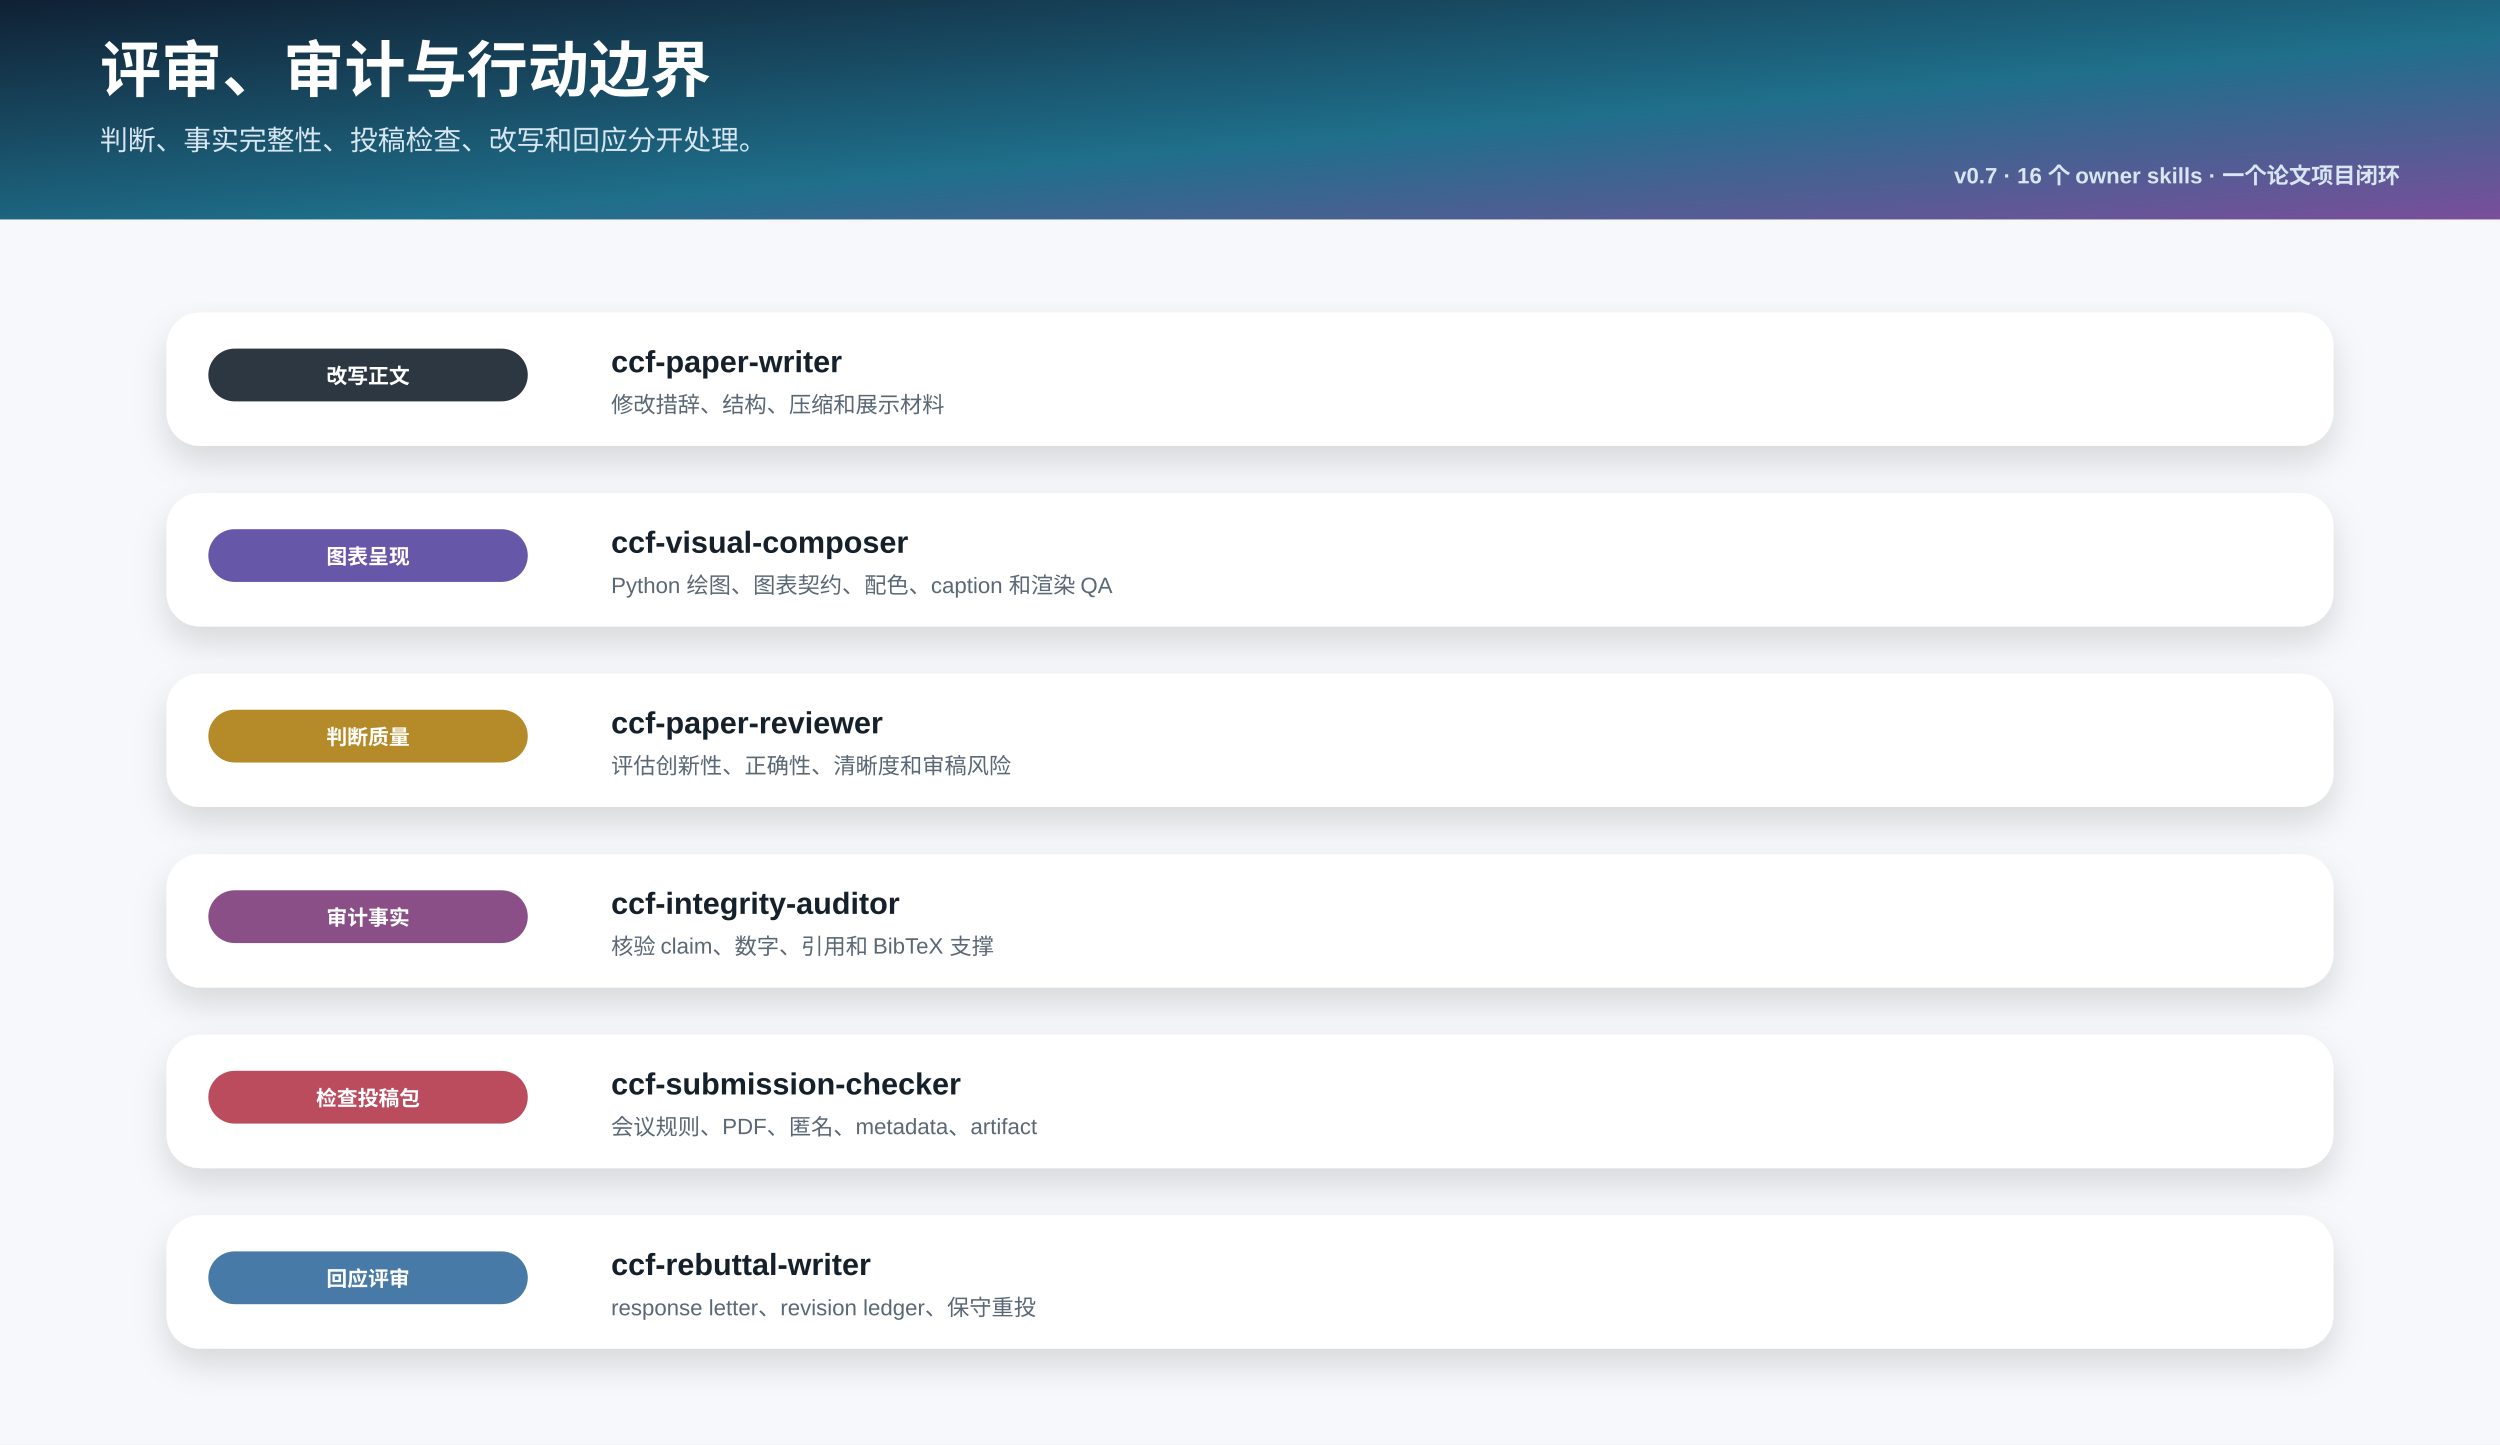
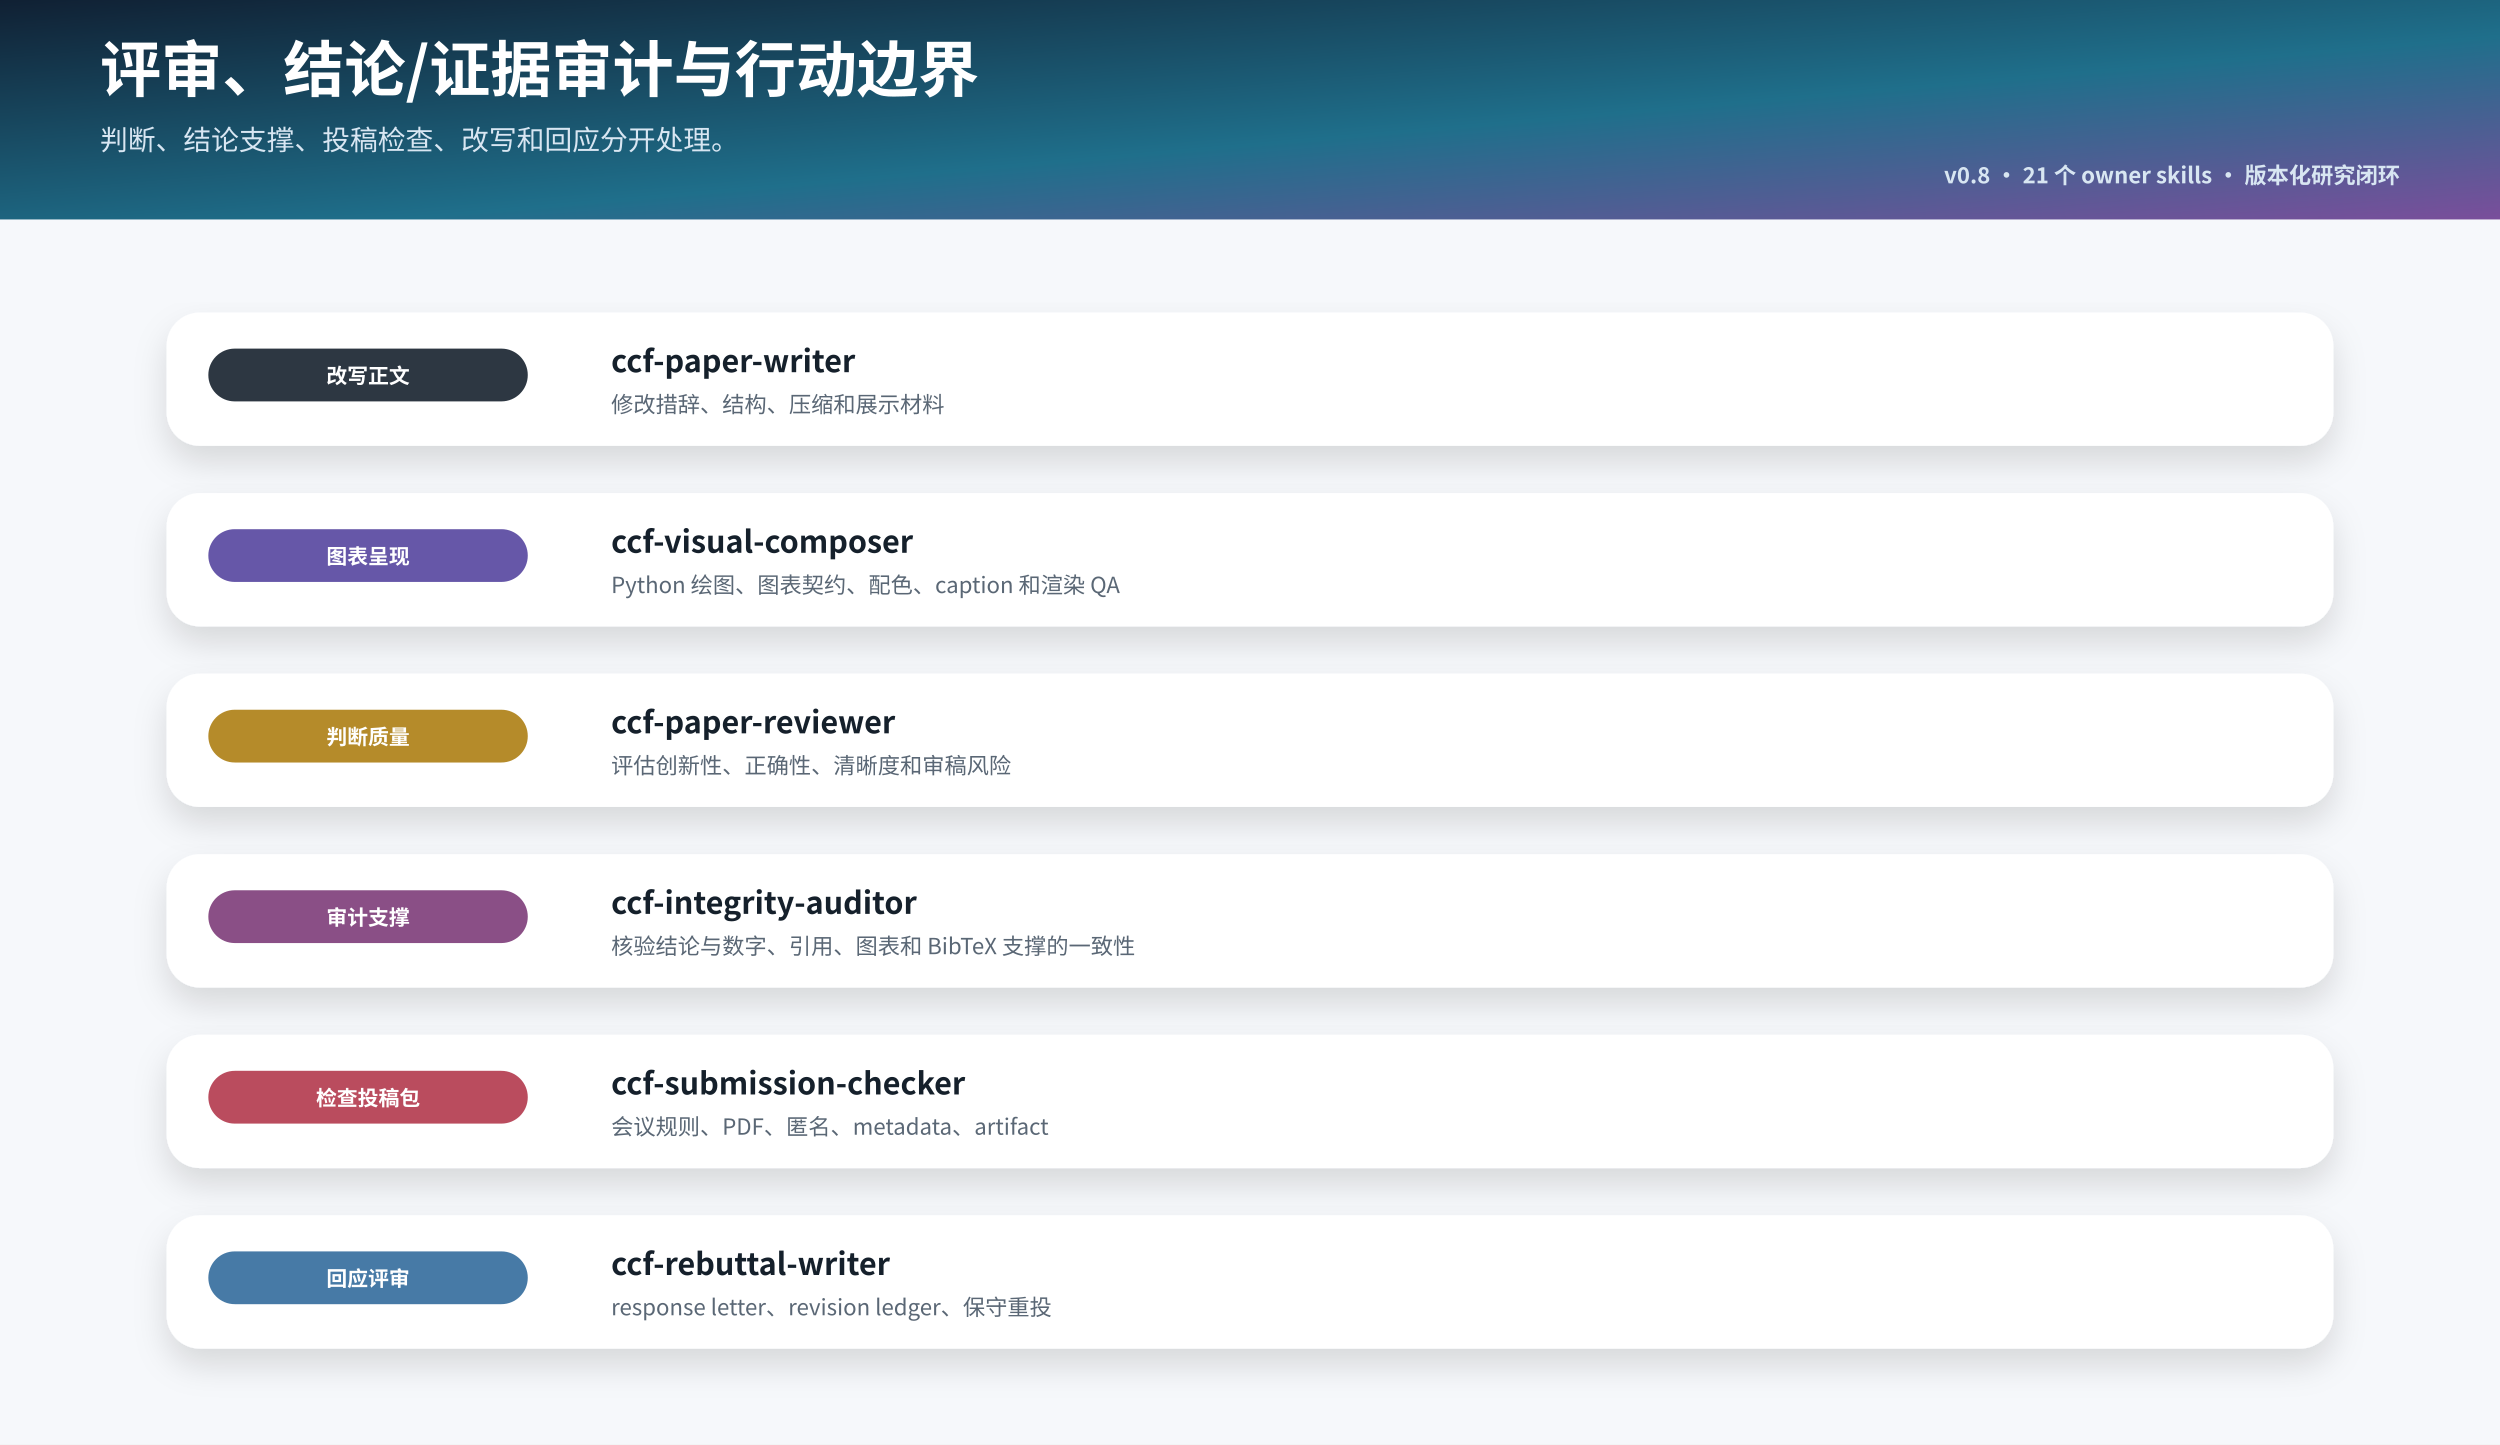
<svg xmlns="http://www.w3.org/2000/svg" width="1800" height="1040" viewBox="0 0 1800 1040">
  <defs>
    <linearGradient id="header" x1="0" y1="0" x2="1" y2="1">
      <stop offset="0" stop-color="#102033" />
      <stop offset="0.58" stop-color="#1F6F8B" />
      <stop offset="1" stop-color="#7A4E9B" />
    </linearGradient>
    <filter id="shadow" x="-20%" y="-20%" width="140%" height="160%">
      <feDropShadow dx="0" dy="12" stdDeviation="12" flood-color="#0B1826" flood-opacity="0.13" />
    </filter>
    <marker id="arrow" markerWidth="13" markerHeight="13" refX="11" refY="6.5" orient="auto">
      <path d="M2,2 L11,6.5 L2,11 Z" fill="#7B8794" />
    </marker>
  </defs>
-   <style>text{font-family:Microsoft YaHei, Segoe UI, Arial, sans-serif;dominant-baseline:auto} .mono{font-family:Consolas,Menlo,monospace}</style>
+   <style>text{font-family:'Droid Sans Fallback', 'Microsoft YaHei', 'PingFang SC', 'Noto Sans CJK SC', 'Segoe UI', Arial, sans-serif;dominant-baseline:auto} .mono{font-family:Consolas,Menlo,monospace}</style>
  <rect x="0" y="0" width="1800" height="1040" rx="0" fill="#F6F8FB" stroke="none" stroke-width="2" />
  <rect x="0" y="0" width="1800" height="158" rx="0" fill="url(#header)" stroke="none" stroke-width="2" />
-   <text x="72" y="66" font-size="44" font-weight="850" fill="#FFFFFF" text-anchor="start">评审、审计与行动边界</text>
-   <text x="72" y="108" font-size="20" font-weight="500" fill="#D8E6F2" text-anchor="start">判断、事实完整性、投稿检查、改写和回应分开处理。</text>
-   <text x="1728" y="132" font-size="16" font-weight="650" fill="#D8E6F2" text-anchor="end">v0.7 · 16 个 owner skills · 一个论文项目闭环</text>
+   <text x="72" y="66" font-size="44" font-weight="850" fill="#FFFFFF" text-anchor="start">评审、结论/证据审计与行动边界</text>
+   <text x="72" y="108" font-size="20" font-weight="500" fill="#D8E6F2" text-anchor="start">判断、结论支撑、投稿检查、改写和回应分开处理。</text>
+   <text x="1728" y="132" font-size="16" font-weight="650" fill="#D8E6F2" text-anchor="end">v0.8 · 21 个 owner skills · 版本化研究闭环</text>
  <rect x="120" y="225" width="1560" height="96" rx="24" fill="#FFFFFF" stroke="none" stroke-width="2" filter="url(#shadow)" />
  <rect x="150" y="251" width="230" height="38" rx="19" fill="#2D3742" stroke="none" stroke-width="2" />
  <text x="265" y="276" font-size="15" font-weight="760" fill="#FFFFFF" text-anchor="middle">改写正文</text>
  <text x="440" y="268" font-size="22" font-weight="840" fill="#15202B" text-anchor="start">ccf-paper-writer</text>
  <text x="440" y="297" font-size="16" font-weight="520" fill="#5A6775" text-anchor="start">修改措辞、结构、压缩和展示材料</text>
  <rect x="120" y="355" width="1560" height="96" rx="24" fill="#FFFFFF" stroke="none" stroke-width="2" filter="url(#shadow)" />
  <rect x="150" y="381" width="230" height="38" rx="19" fill="#6657A8" stroke="none" stroke-width="2" />
  <text x="265" y="406" font-size="15" font-weight="760" fill="#FFFFFF" text-anchor="middle">图表呈现</text>
  <text x="440" y="398" font-size="22" font-weight="840" fill="#15202B" text-anchor="start">ccf-visual-composer</text>
  <text x="440" y="427" font-size="16" font-weight="520" fill="#5A6775" text-anchor="start">Python 绘图、图表契约、配色、caption 和渲染 QA</text>
  <rect x="120" y="485" width="1560" height="96" rx="24" fill="#FFFFFF" stroke="none" stroke-width="2" filter="url(#shadow)" />
  <rect x="150" y="511" width="230" height="38" rx="19" fill="#B58B2A" stroke="none" stroke-width="2" />
  <text x="265" y="536" font-size="15" font-weight="760" fill="#FFFFFF" text-anchor="middle">判断质量</text>
  <text x="440" y="528" font-size="22" font-weight="840" fill="#15202B" text-anchor="start">ccf-paper-reviewer</text>
  <text x="440" y="557" font-size="16" font-weight="520" fill="#5A6775" text-anchor="start">评估创新性、正确性、清晰度和审稿风险</text>
  <rect x="120" y="615" width="1560" height="96" rx="24" fill="#FFFFFF" stroke="none" stroke-width="2" filter="url(#shadow)" />
  <rect x="150" y="641" width="230" height="38" rx="19" fill="#8A4F86" stroke="none" stroke-width="2" />
-   <text x="265" y="666" font-size="15" font-weight="760" fill="#FFFFFF" text-anchor="middle">审计事实</text>
+   <text x="265" y="666" font-size="15" font-weight="760" fill="#FFFFFF" text-anchor="middle">审计支撑</text>
  <text x="440" y="658" font-size="22" font-weight="840" fill="#15202B" text-anchor="start">ccf-integrity-auditor</text>
-   <text x="440" y="687" font-size="16" font-weight="520" fill="#5A6775" text-anchor="start">核验 claim、数字、引用和 BibTeX 支撑</text>
+   <text x="440" y="687" font-size="16" font-weight="520" fill="#5A6775" text-anchor="start">核验结论与数字、引用、图表和 BibTeX 支撑的一致性</text>
  <rect x="120" y="745" width="1560" height="96" rx="24" fill="#FFFFFF" stroke="none" stroke-width="2" filter="url(#shadow)" />
  <rect x="150" y="771" width="230" height="38" rx="19" fill="#BA4C5E" stroke="none" stroke-width="2" />
  <text x="265" y="796" font-size="15" font-weight="760" fill="#FFFFFF" text-anchor="middle">检查投稿包</text>
  <text x="440" y="788" font-size="22" font-weight="840" fill="#15202B" text-anchor="start">ccf-submission-checker</text>
  <text x="440" y="817" font-size="16" font-weight="520" fill="#5A6775" text-anchor="start">会议规则、PDF、匿名、metadata、artifact</text>
  <rect x="120" y="875" width="1560" height="96" rx="24" fill="#FFFFFF" stroke="none" stroke-width="2" filter="url(#shadow)" />
  <rect x="150" y="901" width="230" height="38" rx="19" fill="#477AA6" stroke="none" stroke-width="2" />
  <text x="265" y="926" font-size="15" font-weight="760" fill="#FFFFFF" text-anchor="middle">回应评审</text>
  <text x="440" y="918" font-size="22" font-weight="840" fill="#15202B" text-anchor="start">ccf-rebuttal-writer</text>
  <text x="440" y="947" font-size="16" font-weight="520" fill="#5A6775" text-anchor="start">response letter、revision ledger、保守重投</text>
</svg>
